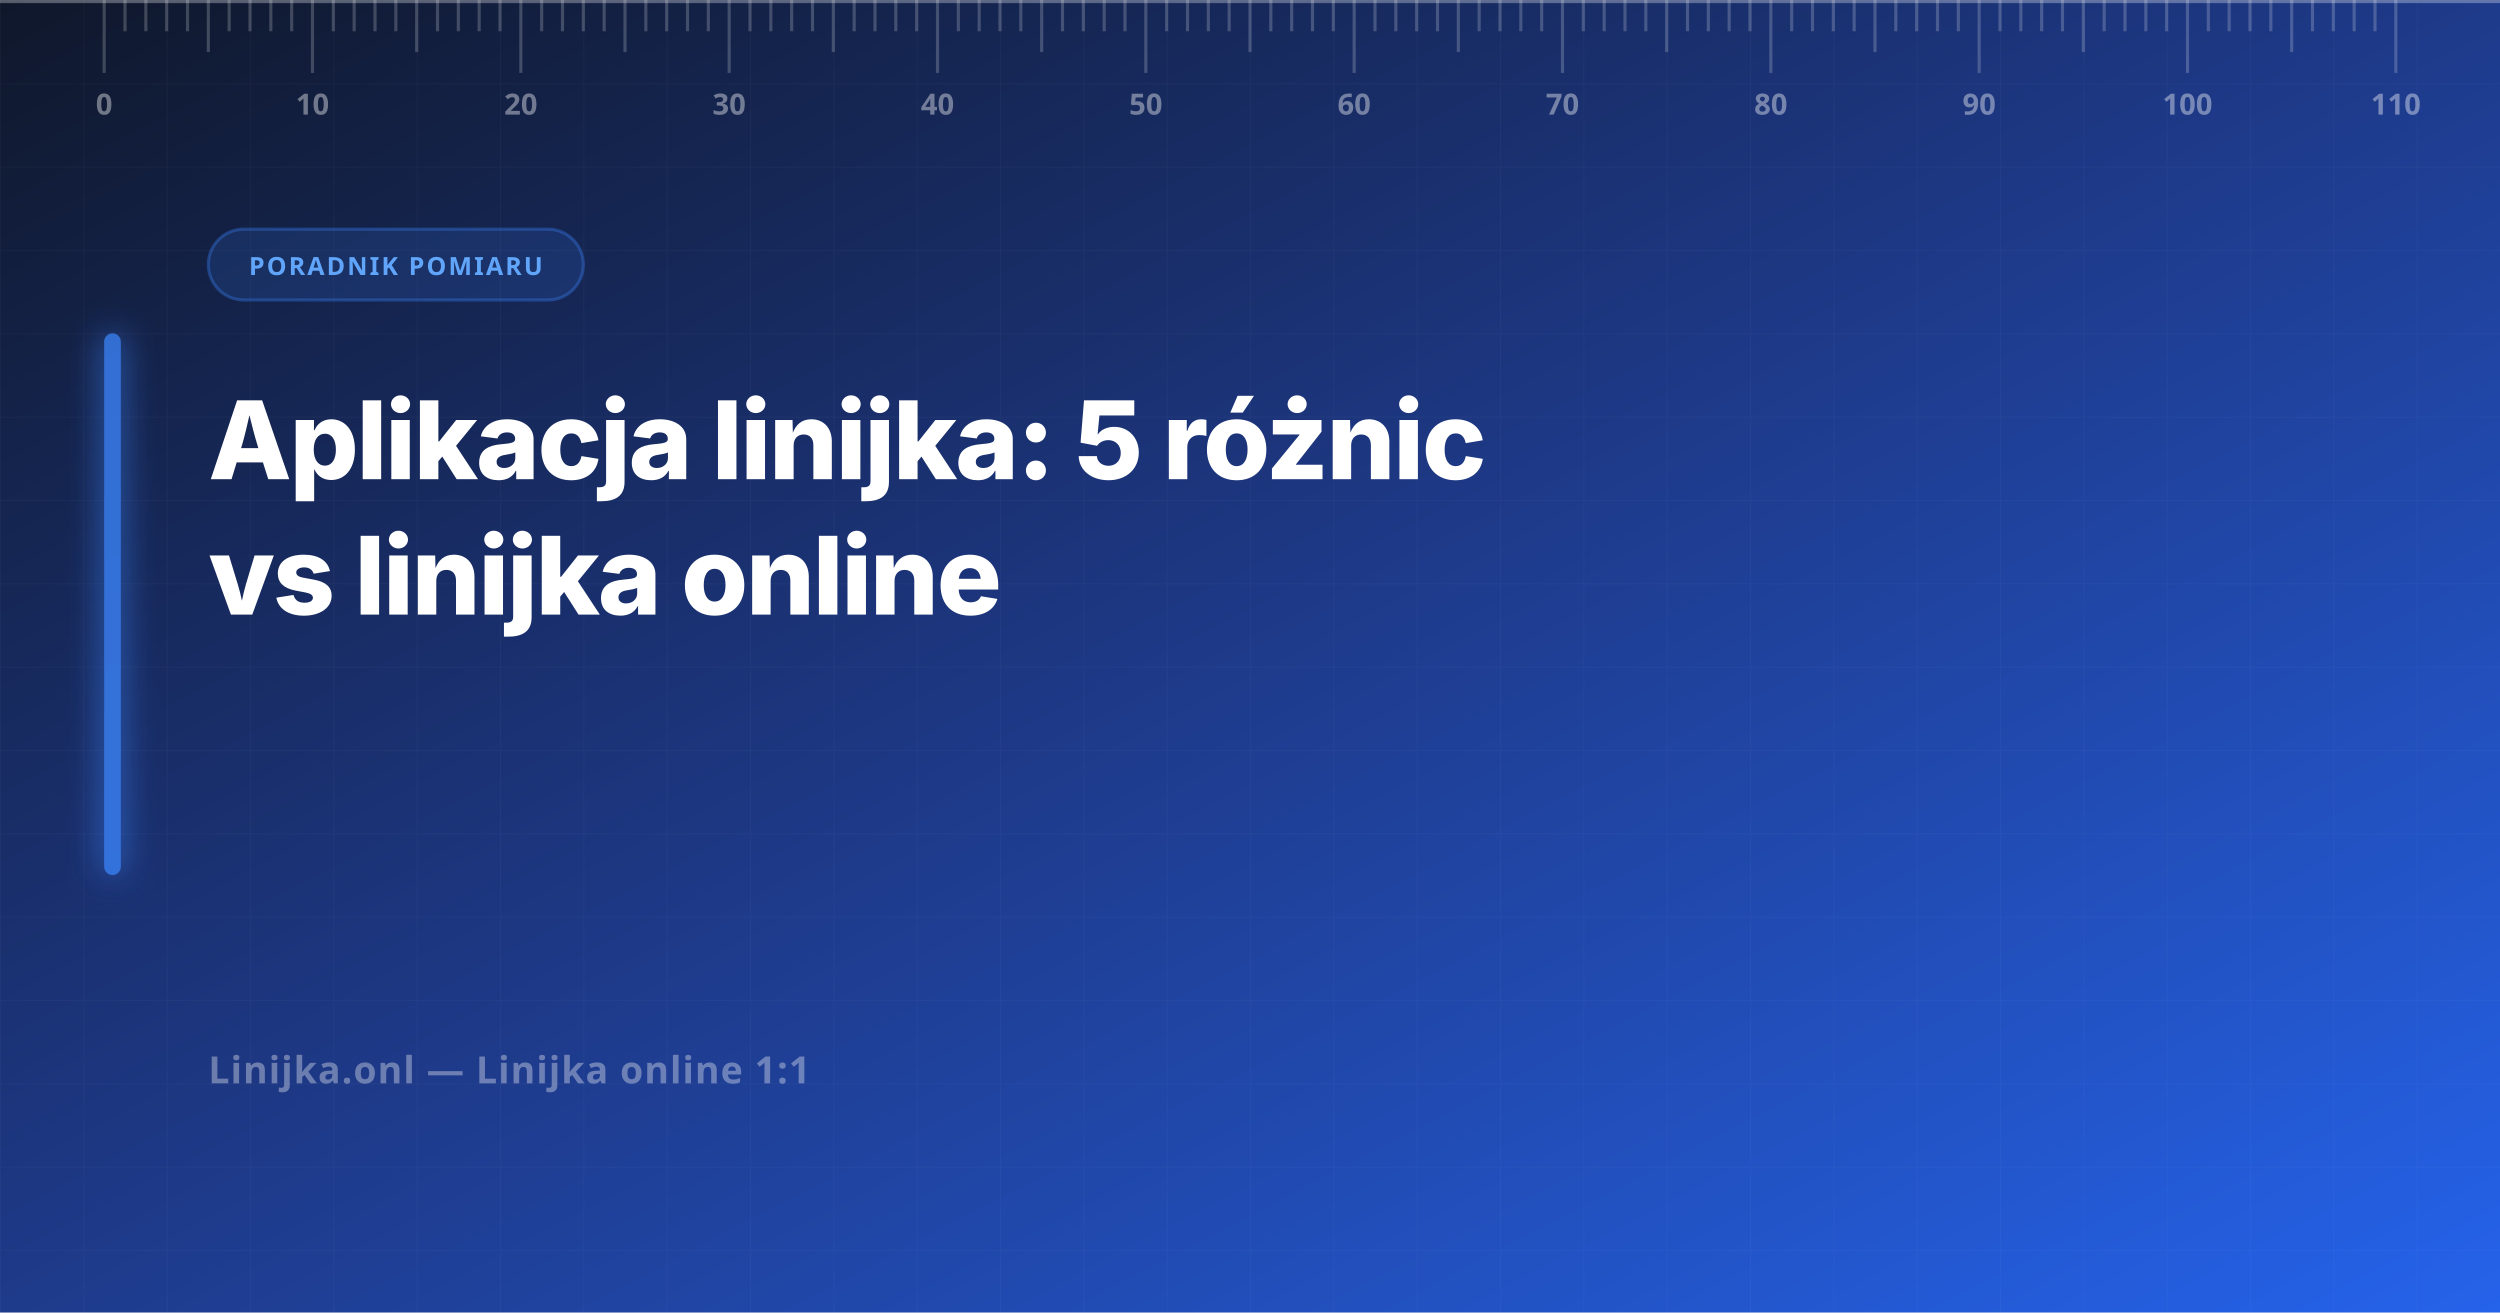
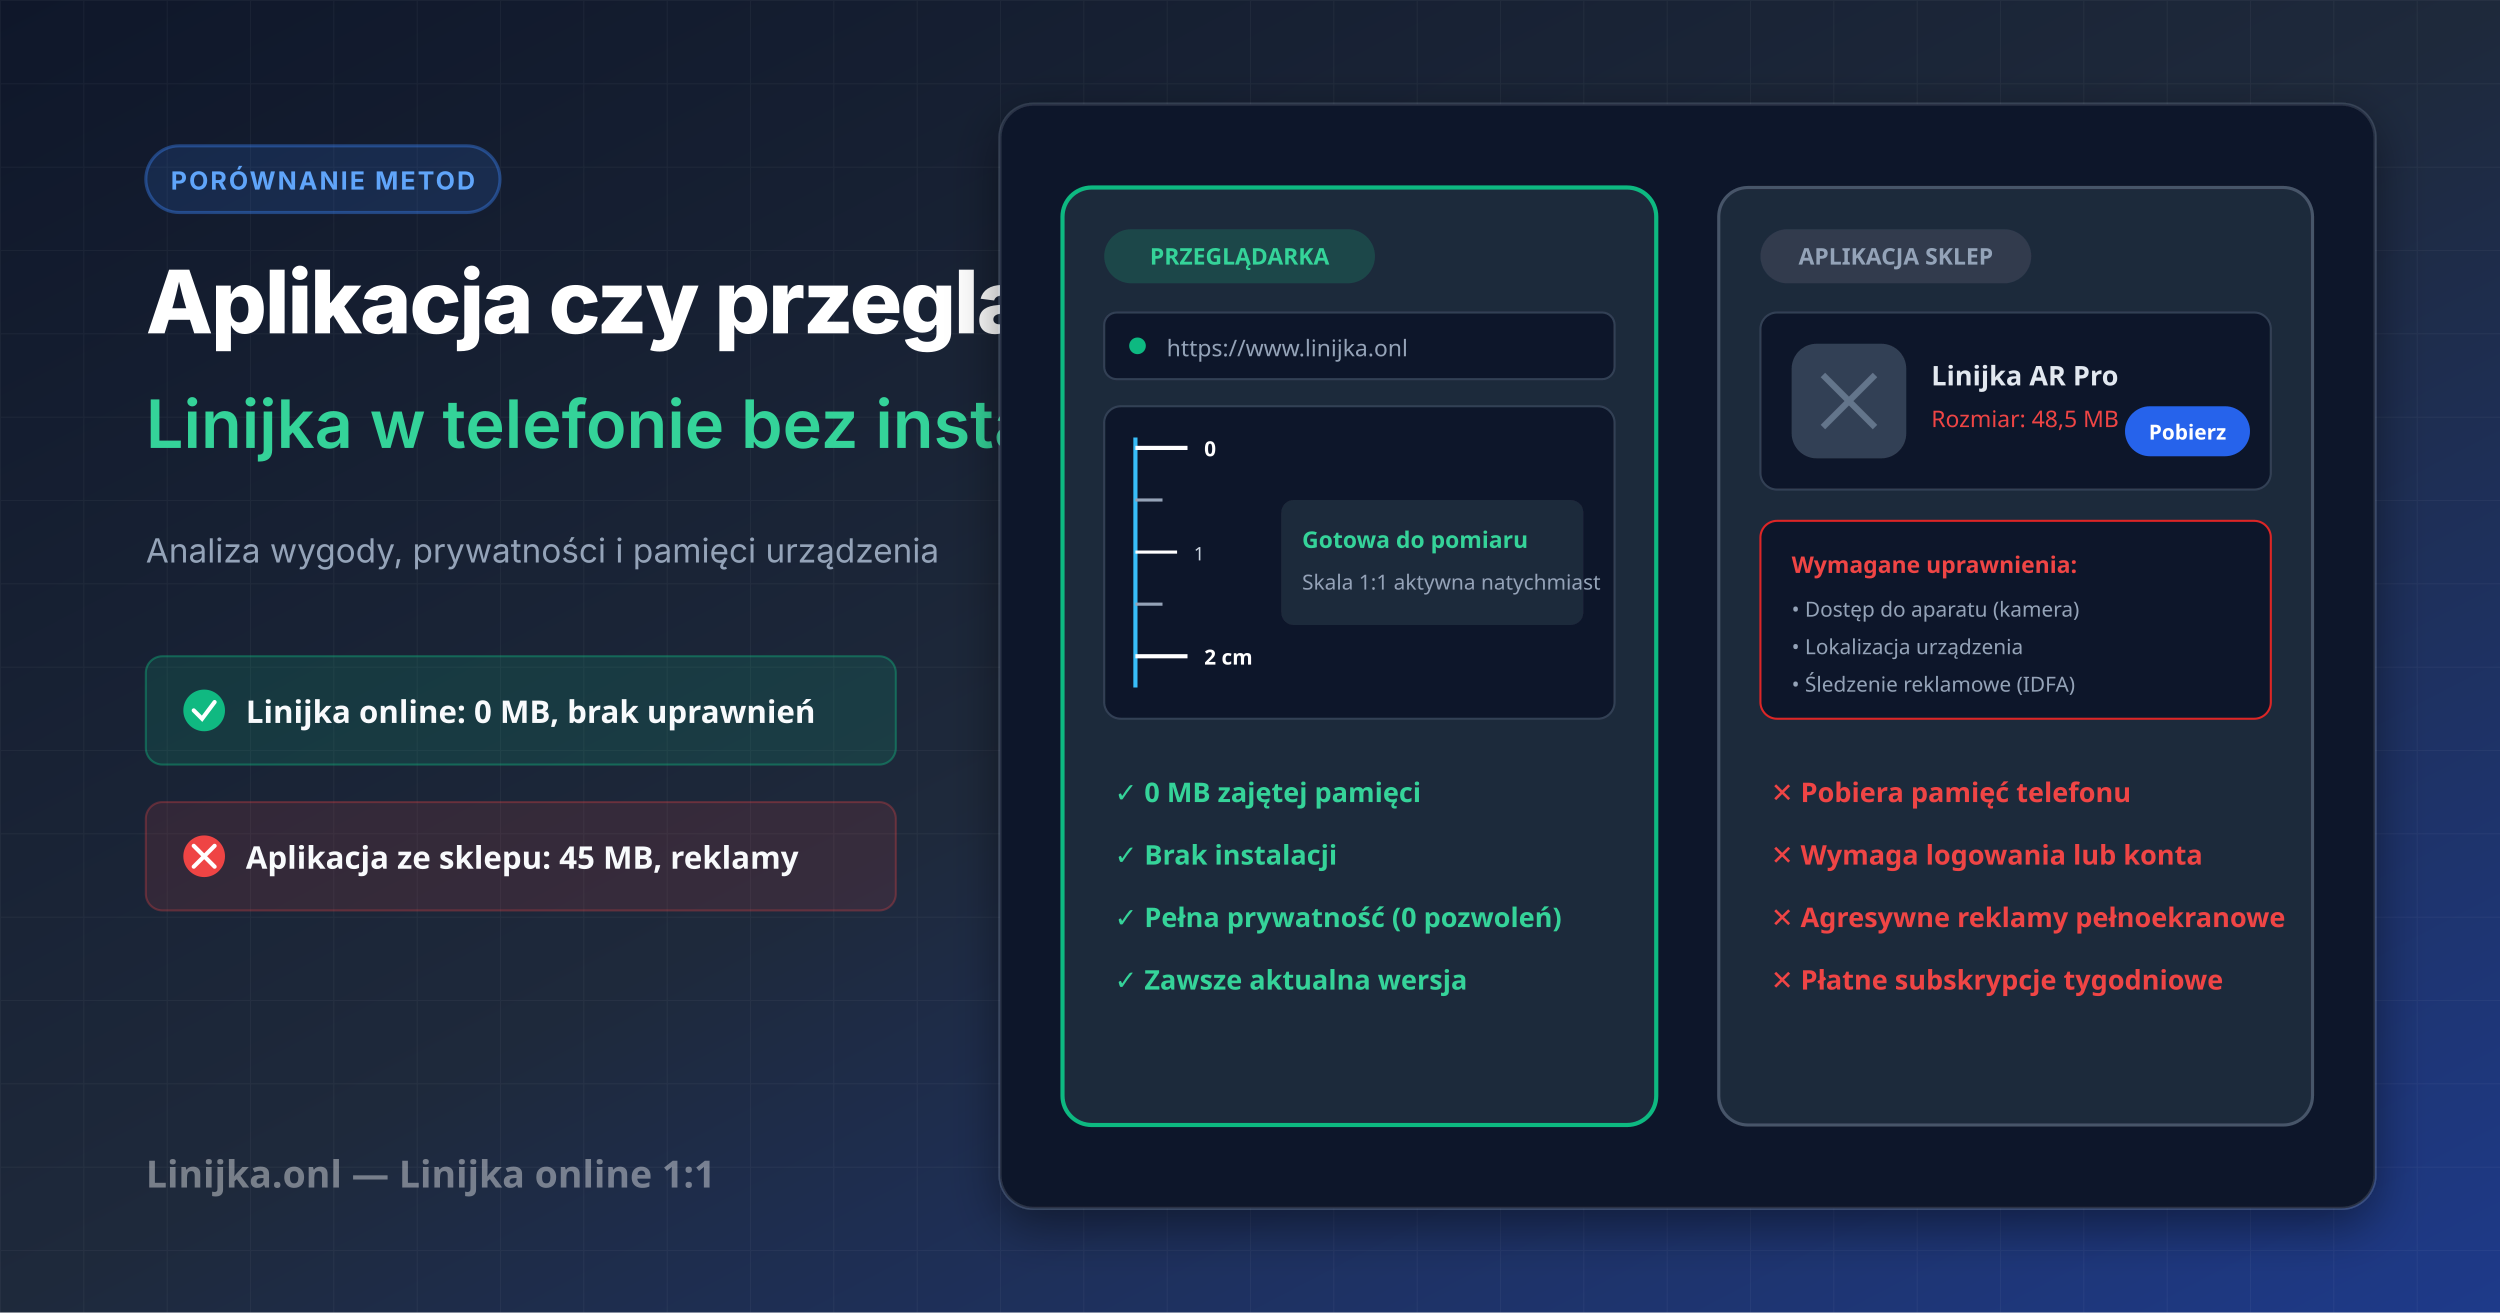
<svg xmlns="http://www.w3.org/2000/svg" viewBox="0 0 1200 630" width="1200" height="630">
  <defs>
-     <linearGradient id="grad" x1="0%" y1="0%" x2="100%" y2="100%">
-       <stop offset="0%" style="stop-color:#0F172A;stop-opacity:1" />
-       <stop offset="50%" style="stop-color:#1E3A8A;stop-opacity:1" />
-       <stop offset="100%" style="stop-color:#2563EB;stop-opacity:1" />
+     <linearGradient id="bg-grad-app" x1="0%" y1="0%" x2="100%" y2="100%">
+       <stop offset="0%" stop-color="#0F172A" />
+       <stop offset="50%" stop-color="#1E293B" />
+       <stop offset="100%" stop-color="#1E3A8A" />
    </linearGradient>
-     <pattern id="grid" width="40" height="40" patternUnits="userSpaceOnUse">
-       <path d="M 40 0 L 0 0 0 40" fill="none" stroke="rgba(255,255,255,0.03)" stroke-width="1" />
+     <pattern id="grid-app" width="40" height="40" patternUnits="userSpaceOnUse">
+       <path d="M 40 0 L 0 0 0 40" fill="none" stroke="rgba(255,255,255,0.04)" stroke-width="1" />
    </pattern>
+     <filter id="shadow-app" x="-10%" y="-10%" width="120%" height="120%">
+       <feDropShadow dx="0" dy="8" stdDeviation="12" flood-color="#000" flood-opacity="0.45" />
+     </filter>
  </defs>
-   <rect width="100%" height="100%" fill="url(#grad)" />
-   <rect width="100%" height="100%" fill="url(#grid)" />
-   <g>
-     <line x1="0" y1="0" x2="1200" y2="0" stroke="rgba(255,255,255,0.3)" stroke-width="3" />
-     <text x="50" y="55" fill="rgba(255,255,255,0.4)" font-family="system-ui, sans-serif" font-size="14" font-weight="600" text-anchor="middle">0</text>
-     <line x1="50" y1="0" x2="50" y2="35" stroke="rgba(255,255,255,0.2)" stroke-width="1.5" />
-     <line x1="60" y1="0" x2="60" y2="15" stroke="rgba(255,255,255,0.2)" stroke-width="1.5" />
-     <line x1="70" y1="0" x2="70" y2="15" stroke="rgba(255,255,255,0.2)" stroke-width="1.5" />
-     <line x1="80" y1="0" x2="80" y2="15" stroke="rgba(255,255,255,0.2)" stroke-width="1.5" />
-     <line x1="90" y1="0" x2="90" y2="15" stroke="rgba(255,255,255,0.2)" stroke-width="1.5" />
-     <line x1="100" y1="0" x2="100" y2="25" stroke="rgba(255,255,255,0.2)" stroke-width="1.5" />
-     <line x1="110" y1="0" x2="110" y2="15" stroke="rgba(255,255,255,0.2)" stroke-width="1.5" />
-     <line x1="120" y1="0" x2="120" y2="15" stroke="rgba(255,255,255,0.2)" stroke-width="1.5" />
-     <line x1="130" y1="0" x2="130" y2="15" stroke="rgba(255,255,255,0.2)" stroke-width="1.5" />
-     <line x1="140" y1="0" x2="140" y2="15" stroke="rgba(255,255,255,0.2)" stroke-width="1.5" />
-     <text x="150" y="55" fill="rgba(255,255,255,0.4)" font-family="system-ui, sans-serif" font-size="14" font-weight="600" text-anchor="middle">10</text>
-     <line x1="150" y1="0" x2="150" y2="35" stroke="rgba(255,255,255,0.2)" stroke-width="1.5" />
-     <line x1="160" y1="0" x2="160" y2="15" stroke="rgba(255,255,255,0.2)" stroke-width="1.5" />
-     <line x1="170" y1="0" x2="170" y2="15" stroke="rgba(255,255,255,0.2)" stroke-width="1.5" />
-     <line x1="180" y1="0" x2="180" y2="15" stroke="rgba(255,255,255,0.2)" stroke-width="1.5" />
-     <line x1="190" y1="0" x2="190" y2="15" stroke="rgba(255,255,255,0.2)" stroke-width="1.5" />
-     <line x1="200" y1="0" x2="200" y2="25" stroke="rgba(255,255,255,0.2)" stroke-width="1.5" />
-     <line x1="210" y1="0" x2="210" y2="15" stroke="rgba(255,255,255,0.2)" stroke-width="1.5" />
-     <line x1="220" y1="0" x2="220" y2="15" stroke="rgba(255,255,255,0.2)" stroke-width="1.5" />
-     <line x1="230" y1="0" x2="230" y2="15" stroke="rgba(255,255,255,0.2)" stroke-width="1.5" />
-     <line x1="240" y1="0" x2="240" y2="15" stroke="rgba(255,255,255,0.2)" stroke-width="1.5" />
-     <text x="250" y="55" fill="rgba(255,255,255,0.4)" font-family="system-ui, sans-serif" font-size="14" font-weight="600" text-anchor="middle">20</text>
-     <line x1="250" y1="0" x2="250" y2="35" stroke="rgba(255,255,255,0.2)" stroke-width="1.5" />
-     <line x1="260" y1="0" x2="260" y2="15" stroke="rgba(255,255,255,0.2)" stroke-width="1.5" />
-     <line x1="270" y1="0" x2="270" y2="15" stroke="rgba(255,255,255,0.2)" stroke-width="1.5" />
-     <line x1="280" y1="0" x2="280" y2="15" stroke="rgba(255,255,255,0.2)" stroke-width="1.5" />
-     <line x1="290" y1="0" x2="290" y2="15" stroke="rgba(255,255,255,0.2)" stroke-width="1.5" />
-     <line x1="300" y1="0" x2="300" y2="25" stroke="rgba(255,255,255,0.2)" stroke-width="1.5" />
-     <line x1="310" y1="0" x2="310" y2="15" stroke="rgba(255,255,255,0.2)" stroke-width="1.5" />
-     <line x1="320" y1="0" x2="320" y2="15" stroke="rgba(255,255,255,0.2)" stroke-width="1.5" />
-     <line x1="330" y1="0" x2="330" y2="15" stroke="rgba(255,255,255,0.2)" stroke-width="1.5" />
-     <line x1="340" y1="0" x2="340" y2="15" stroke="rgba(255,255,255,0.2)" stroke-width="1.5" />
-     <text x="350" y="55" fill="rgba(255,255,255,0.4)" font-family="system-ui, sans-serif" font-size="14" font-weight="600" text-anchor="middle">30</text>
-     <line x1="350" y1="0" x2="350" y2="35" stroke="rgba(255,255,255,0.2)" stroke-width="1.5" />
-     <line x1="360" y1="0" x2="360" y2="15" stroke="rgba(255,255,255,0.2)" stroke-width="1.5" />
-     <line x1="370" y1="0" x2="370" y2="15" stroke="rgba(255,255,255,0.2)" stroke-width="1.5" />
-     <line x1="380" y1="0" x2="380" y2="15" stroke="rgba(255,255,255,0.2)" stroke-width="1.5" />
-     <line x1="390" y1="0" x2="390" y2="15" stroke="rgba(255,255,255,0.2)" stroke-width="1.5" />
-     <line x1="400" y1="0" x2="400" y2="25" stroke="rgba(255,255,255,0.2)" stroke-width="1.5" />
-     <line x1="410" y1="0" x2="410" y2="15" stroke="rgba(255,255,255,0.2)" stroke-width="1.5" />
-     <line x1="420" y1="0" x2="420" y2="15" stroke="rgba(255,255,255,0.2)" stroke-width="1.5" />
-     <line x1="430" y1="0" x2="430" y2="15" stroke="rgba(255,255,255,0.2)" stroke-width="1.5" />
-     <line x1="440" y1="0" x2="440" y2="15" stroke="rgba(255,255,255,0.2)" stroke-width="1.5" />
-     <text x="450" y="55" fill="rgba(255,255,255,0.4)" font-family="system-ui, sans-serif" font-size="14" font-weight="600" text-anchor="middle">40</text>
-     <line x1="450" y1="0" x2="450" y2="35" stroke="rgba(255,255,255,0.2)" stroke-width="1.5" />
-     <line x1="460" y1="0" x2="460" y2="15" stroke="rgba(255,255,255,0.2)" stroke-width="1.5" />
-     <line x1="470" y1="0" x2="470" y2="15" stroke="rgba(255,255,255,0.2)" stroke-width="1.5" />
-     <line x1="480" y1="0" x2="480" y2="15" stroke="rgba(255,255,255,0.2)" stroke-width="1.5" />
-     <line x1="490" y1="0" x2="490" y2="15" stroke="rgba(255,255,255,0.2)" stroke-width="1.5" />
-     <line x1="500" y1="0" x2="500" y2="25" stroke="rgba(255,255,255,0.2)" stroke-width="1.5" />
-     <line x1="510" y1="0" x2="510" y2="15" stroke="rgba(255,255,255,0.2)" stroke-width="1.5" />
-     <line x1="520" y1="0" x2="520" y2="15" stroke="rgba(255,255,255,0.2)" stroke-width="1.5" />
-     <line x1="530" y1="0" x2="530" y2="15" stroke="rgba(255,255,255,0.2)" stroke-width="1.5" />
-     <line x1="540" y1="0" x2="540" y2="15" stroke="rgba(255,255,255,0.2)" stroke-width="1.5" />
-     <text x="550" y="55" fill="rgba(255,255,255,0.4)" font-family="system-ui, sans-serif" font-size="14" font-weight="600" text-anchor="middle">50</text>
-     <line x1="550" y1="0" x2="550" y2="35" stroke="rgba(255,255,255,0.2)" stroke-width="1.5" />
-     <line x1="560" y1="0" x2="560" y2="15" stroke="rgba(255,255,255,0.2)" stroke-width="1.5" />
-     <line x1="570" y1="0" x2="570" y2="15" stroke="rgba(255,255,255,0.2)" stroke-width="1.5" />
-     <line x1="580" y1="0" x2="580" y2="15" stroke="rgba(255,255,255,0.2)" stroke-width="1.5" />
-     <line x1="590" y1="0" x2="590" y2="15" stroke="rgba(255,255,255,0.2)" stroke-width="1.5" />
-     <line x1="600" y1="0" x2="600" y2="25" stroke="rgba(255,255,255,0.2)" stroke-width="1.5" />
-     <line x1="610" y1="0" x2="610" y2="15" stroke="rgba(255,255,255,0.2)" stroke-width="1.5" />
-     <line x1="620" y1="0" x2="620" y2="15" stroke="rgba(255,255,255,0.2)" stroke-width="1.5" />
-     <line x1="630" y1="0" x2="630" y2="15" stroke="rgba(255,255,255,0.2)" stroke-width="1.5" />
-     <line x1="640" y1="0" x2="640" y2="15" stroke="rgba(255,255,255,0.2)" stroke-width="1.5" />
-     <text x="650" y="55" fill="rgba(255,255,255,0.4)" font-family="system-ui, sans-serif" font-size="14" font-weight="600" text-anchor="middle">60</text>
-     <line x1="650" y1="0" x2="650" y2="35" stroke="rgba(255,255,255,0.2)" stroke-width="1.5" />
-     <line x1="660" y1="0" x2="660" y2="15" stroke="rgba(255,255,255,0.2)" stroke-width="1.5" />
-     <line x1="670" y1="0" x2="670" y2="15" stroke="rgba(255,255,255,0.2)" stroke-width="1.5" />
-     <line x1="680" y1="0" x2="680" y2="15" stroke="rgba(255,255,255,0.2)" stroke-width="1.5" />
-     <line x1="690" y1="0" x2="690" y2="15" stroke="rgba(255,255,255,0.2)" stroke-width="1.5" />
-     <line x1="700" y1="0" x2="700" y2="25" stroke="rgba(255,255,255,0.2)" stroke-width="1.5" />
-     <line x1="710" y1="0" x2="710" y2="15" stroke="rgba(255,255,255,0.2)" stroke-width="1.5" />
-     <line x1="720" y1="0" x2="720" y2="15" stroke="rgba(255,255,255,0.2)" stroke-width="1.5" />
-     <line x1="730" y1="0" x2="730" y2="15" stroke="rgba(255,255,255,0.2)" stroke-width="1.5" />
-     <line x1="740" y1="0" x2="740" y2="15" stroke="rgba(255,255,255,0.2)" stroke-width="1.5" />
-     <text x="750" y="55" fill="rgba(255,255,255,0.4)" font-family="system-ui, sans-serif" font-size="14" font-weight="600" text-anchor="middle">70</text>
-     <line x1="750" y1="0" x2="750" y2="35" stroke="rgba(255,255,255,0.2)" stroke-width="1.5" />
-     <line x1="760" y1="0" x2="760" y2="15" stroke="rgba(255,255,255,0.2)" stroke-width="1.5" />
-     <line x1="770" y1="0" x2="770" y2="15" stroke="rgba(255,255,255,0.2)" stroke-width="1.5" />
-     <line x1="780" y1="0" x2="780" y2="15" stroke="rgba(255,255,255,0.2)" stroke-width="1.5" />
-     <line x1="790" y1="0" x2="790" y2="15" stroke="rgba(255,255,255,0.2)" stroke-width="1.5" />
-     <line x1="800" y1="0" x2="800" y2="25" stroke="rgba(255,255,255,0.2)" stroke-width="1.5" />
-     <line x1="810" y1="0" x2="810" y2="15" stroke="rgba(255,255,255,0.2)" stroke-width="1.5" />
-     <line x1="820" y1="0" x2="820" y2="15" stroke="rgba(255,255,255,0.2)" stroke-width="1.5" />
-     <line x1="830" y1="0" x2="830" y2="15" stroke="rgba(255,255,255,0.2)" stroke-width="1.5" />
-     <line x1="840" y1="0" x2="840" y2="15" stroke="rgba(255,255,255,0.2)" stroke-width="1.5" />
-     <text x="850" y="55" fill="rgba(255,255,255,0.4)" font-family="system-ui, sans-serif" font-size="14" font-weight="600" text-anchor="middle">80</text>
-     <line x1="850" y1="0" x2="850" y2="35" stroke="rgba(255,255,255,0.2)" stroke-width="1.5" />
-     <line x1="860" y1="0" x2="860" y2="15" stroke="rgba(255,255,255,0.2)" stroke-width="1.5" />
-     <line x1="870" y1="0" x2="870" y2="15" stroke="rgba(255,255,255,0.2)" stroke-width="1.5" />
-     <line x1="880" y1="0" x2="880" y2="15" stroke="rgba(255,255,255,0.2)" stroke-width="1.5" />
-     <line x1="890" y1="0" x2="890" y2="15" stroke="rgba(255,255,255,0.2)" stroke-width="1.5" />
-     <line x1="900" y1="0" x2="900" y2="25" stroke="rgba(255,255,255,0.2)" stroke-width="1.5" />
-     <line x1="910" y1="0" x2="910" y2="15" stroke="rgba(255,255,255,0.2)" stroke-width="1.5" />
-     <line x1="920" y1="0" x2="920" y2="15" stroke="rgba(255,255,255,0.2)" stroke-width="1.5" />
-     <line x1="930" y1="0" x2="930" y2="15" stroke="rgba(255,255,255,0.2)" stroke-width="1.5" />
-     <line x1="940" y1="0" x2="940" y2="15" stroke="rgba(255,255,255,0.2)" stroke-width="1.5" />
-     <text x="950" y="55" fill="rgba(255,255,255,0.4)" font-family="system-ui, sans-serif" font-size="14" font-weight="600" text-anchor="middle">90</text>
-     <line x1="950" y1="0" x2="950" y2="35" stroke="rgba(255,255,255,0.2)" stroke-width="1.5" />
-     <line x1="960" y1="0" x2="960" y2="15" stroke="rgba(255,255,255,0.2)" stroke-width="1.5" />
-     <line x1="970" y1="0" x2="970" y2="15" stroke="rgba(255,255,255,0.2)" stroke-width="1.5" />
-     <line x1="980" y1="0" x2="980" y2="15" stroke="rgba(255,255,255,0.2)" stroke-width="1.5" />
-     <line x1="990" y1="0" x2="990" y2="15" stroke="rgba(255,255,255,0.2)" stroke-width="1.5" />
-     <line x1="1000" y1="0" x2="1000" y2="25" stroke="rgba(255,255,255,0.2)" stroke-width="1.5" />
-     <line x1="1010" y1="0" x2="1010" y2="15" stroke="rgba(255,255,255,0.2)" stroke-width="1.5" />
-     <line x1="1020" y1="0" x2="1020" y2="15" stroke="rgba(255,255,255,0.2)" stroke-width="1.5" />
-     <line x1="1030" y1="0" x2="1030" y2="15" stroke="rgba(255,255,255,0.2)" stroke-width="1.5" />
-     <line x1="1040" y1="0" x2="1040" y2="15" stroke="rgba(255,255,255,0.2)" stroke-width="1.5" />
-     <text x="1050" y="55" fill="rgba(255,255,255,0.4)" font-family="system-ui, sans-serif" font-size="14" font-weight="600" text-anchor="middle">100</text>
-     <line x1="1050" y1="0" x2="1050" y2="35" stroke="rgba(255,255,255,0.2)" stroke-width="1.5" />
-     <line x1="1060" y1="0" x2="1060" y2="15" stroke="rgba(255,255,255,0.2)" stroke-width="1.5" />
-     <line x1="1070" y1="0" x2="1070" y2="15" stroke="rgba(255,255,255,0.2)" stroke-width="1.5" />
-     <line x1="1080" y1="0" x2="1080" y2="15" stroke="rgba(255,255,255,0.2)" stroke-width="1.5" />
-     <line x1="1090" y1="0" x2="1090" y2="15" stroke="rgba(255,255,255,0.2)" stroke-width="1.5" />
-     <line x1="1100" y1="0" x2="1100" y2="25" stroke="rgba(255,255,255,0.2)" stroke-width="1.5" />
-     <line x1="1110" y1="0" x2="1110" y2="15" stroke="rgba(255,255,255,0.2)" stroke-width="1.5" />
-     <line x1="1120" y1="0" x2="1120" y2="15" stroke="rgba(255,255,255,0.2)" stroke-width="1.5" />
-     <line x1="1130" y1="0" x2="1130" y2="15" stroke="rgba(255,255,255,0.2)" stroke-width="1.5" />
-     <line x1="1140" y1="0" x2="1140" y2="15" stroke="rgba(255,255,255,0.2)" stroke-width="1.5" />
-     <text x="1150" y="55" fill="rgba(255,255,255,0.4)" font-family="system-ui, sans-serif" font-size="14" font-weight="600" text-anchor="middle">110</text>
-     <line x1="1150" y1="0" x2="1150" y2="35" stroke="rgba(255,255,255,0.2)" stroke-width="1.5" />
+   <rect width="100%" height="100%" fill="url(#bg-grad-app)" />
+   <rect width="100%" height="100%" fill="url(#grid-app)" />
+   <rect x="70" y="70" width="170" height="32" rx="16" fill="rgba(59, 130, 246, 0.15)" stroke="rgba(59, 130, 246, 0.4)" stroke-width="1.5" />
+   <text x="155" y="91" fill="#60A5FA" font-family="system-ui, -apple-system, sans-serif" font-size="12" font-weight="700" letter-spacing="1px" text-anchor="middle">PORÓWNANIE METOD</text>
+   <text x="70" y="160" fill="#FFFFFF" font-family="system-ui, -apple-system, sans-serif" font-size="42" font-weight="800" letter-spacing="-1px">Aplikacja czy przeglądarka?</text>
+   <text x="70" y="215" fill="#34D399" font-family="system-ui, -apple-system, sans-serif" font-size="32" font-weight="600">Linijka w telefonie bez instalacji</text>
+   <text x="70" y="270" fill="#94A3B8" font-family="system-ui, -apple-system, sans-serif" font-size="16" font-weight="400">Analiza wygody, prywatności i pamięci urządzenia</text>
+   <g transform="translate(70, 315)">
+     <rect width="360" height="52" rx="8" fill="rgba(16, 185, 129, 0.15)" stroke="rgba(16, 185, 129, 0.4)" />
+     <circle cx="28" cy="26" r="10" fill="#10B981" />
+     <path d="M 23 26 L 27 30 L 33 22" fill="none" stroke="#FFFFFF" stroke-width="2" stroke-linecap="round" />
+     <text x="48" y="32" fill="#F8FAFC" font-family="system-ui, sans-serif" font-size="15" font-weight="700">Linijka online: 0 MB, brak uprawnień</text>
  </g>
-   <rect x="50" y="160" width="8" height="260" rx="4" fill="#3B82F6" opacity="0.8" style="filter: drop-shadow(0px 0px 8px #3B82F6);" />
-   <rect x="100" y="110" width="180" height="34" rx="17" fill="rgba(59, 130, 246, 0.15)" stroke="rgba(59, 130, 246, 0.35)" stroke-width="1.5" />
-   <text x="190" y="132" fill="#60A5FA" font-family="system-ui, sans-serif" font-size="12" font-weight="700" letter-spacing="1px" text-anchor="middle">PORADNIK POMIARU</text>
-   <g>
-     <text x="100" y="230" fill="#FFFFFF" font-family="system-ui, -apple-system, sans-serif" font-size="52" font-weight="800" letter-spacing="-1px">Aplikacja linijka: 5 różnic</text>
-     <text x="100" y="295" fill="#FFFFFF" font-family="system-ui, -apple-system, sans-serif" font-size="52" font-weight="800" letter-spacing="-1px">vs linijka online</text>
+   <g transform="translate(70, 385)">
+     <rect width="360" height="52" rx="8" fill="rgba(239, 68, 68, 0.12)" stroke="rgba(239, 68, 68, 0.3)" />
+     <circle cx="28" cy="26" r="10" fill="#EF4444" />
+     <line x1="23" y1="21" x2="33" y2="31" stroke="#FFFFFF" stroke-width="2" stroke-linecap="round" />
+     <line x1="33" y1="21" x2="23" y2="31" stroke="#FFFFFF" stroke-width="2" stroke-linecap="round" />
+     <text x="48" y="32" fill="#F8FAFC" font-family="system-ui, sans-serif" font-size="15" font-weight="600">Aplikacja ze sklepu: 45 MB, reklamy</text>
  </g>
-   <text x="100" y="520" fill="rgba(255,255,255,0.35)" font-family="system-ui, sans-serif" font-size="18" font-weight="600" letter-spacing="0.5px">Linijka.onl — Linijka online 1:1</text>
+   <text x="70" y="570" fill="rgba(255,255,255,0.4)" font-family="system-ui, sans-serif" font-size="18" font-weight="600">Linijka.onl — Linijka online 1:1</text>
+   <g transform="translate(480, 50)" filter="url(#shadow-app)">
+     <rect width="660" height="530" rx="16" fill="#0F172A" stroke="rgba(148, 163, 184, 0.2)" stroke-width="1.5" />
+     <g transform="translate(30, 40)">
+       <rect width="285" height="450" rx="14" fill="#1E293B" stroke="#10B981" stroke-width="2" />
+       <rect x="20" y="20" width="130" height="26" rx="13" fill="rgba(16, 185, 129, 0.2)" />
+       <text x="85" y="37" fill="#34D399" font-family="system-ui, sans-serif" font-size="11" font-weight="800" text-anchor="middle">PRZEGLĄDARKA</text>
+       <g transform="translate(20, 60)">
+         <rect width="245" height="32" rx="6" fill="#0F172A" stroke="#334155" />
+         <circle cx="16" cy="16" r="4" fill="#10B981" />
+         <text x="30" y="21" fill="#94A3B8" font-family="system-ui, sans-serif" font-size="11">https://www.linijka.onl</text>
+       </g>
+       <g transform="translate(20, 105)">
+         <rect width="245" height="150" rx="8" fill="#0F172A" stroke="#334155" />
+         <line x1="15" y1="15" x2="15" y2="135" stroke="#38BDF8" stroke-width="2" />
+         <line x1="15" y1="20" x2="40" y2="20" stroke="#FFFFFF" stroke-width="2" />
+         <text x="48" y="24" fill="#FFFFFF" font-family="system-ui, sans-serif" font-size="10" font-weight="700">0</text>
+         <line x1="15" y1="45" x2="28" y2="45" stroke="#94A3B8" stroke-width="1.5" />
+         <line x1="15" y1="70" x2="35" y2="70" stroke="#FFFFFF" stroke-width="1.5" />
+         <text x="43" y="74" fill="#CBD5E1" font-family="system-ui, sans-serif" font-size="9">1</text>
+         <line x1="15" y1="95" x2="28" y2="95" stroke="#94A3B8" stroke-width="1.5" />
+         <line x1="15" y1="120" x2="40" y2="120" stroke="#FFFFFF" stroke-width="2" />
+         <text x="48" y="124" fill="#FFFFFF" font-family="system-ui, sans-serif" font-size="10" font-weight="700">2 cm</text>
+         <rect x="85" y="45" width="145" height="60" rx="6" fill="#1E293B" />
+         <text x="95" y="68" fill="#34D399" font-family="system-ui, sans-serif" font-size="11" font-weight="700">Gotowa do pomiaru</text>
+         <text x="95" y="88" fill="#94A3B8" font-family="system-ui, sans-serif" font-size="10">Skala 1:1 aktywna natychmiast</text>
+       </g>
+       <g transform="translate(25, 275)">
+         <text x="0" y="20" fill="#34D399" font-family="system-ui, sans-serif" font-size="13" font-weight="700">✓ 0 MB zajętej pamięci</text>
+         <text x="0" y="50" fill="#34D399" font-family="system-ui, sans-serif" font-size="13" font-weight="700">✓ Brak instalacji</text>
+         <text x="0" y="80" fill="#34D399" font-family="system-ui, sans-serif" font-size="13" font-weight="700">✓ Pełna prywatność (0 pozwoleń)</text>
+         <text x="0" y="110" fill="#34D399" font-family="system-ui, sans-serif" font-size="13" font-weight="700">✓ Zawsze aktualna wersja</text>
+       </g>
+     </g>
+     <g transform="translate(345, 40)">
+       <rect width="285" height="450" rx="14" fill="#1E293B" stroke="#475569" stroke-width="1.5" />
+       <rect x="20" y="20" width="130" height="26" rx="13" fill="rgba(148, 163, 184, 0.15)" />
+       <text x="85" y="37" fill="#94A3B8" font-family="system-ui, sans-serif" font-size="11" font-weight="800" text-anchor="middle">APLIKACJA SKLEP</text>
+       <g transform="translate(20, 60)">
+         <rect width="245" height="85" rx="8" fill="#0F172A" stroke="#334155" />
+         <rect x="15" y="15" width="55" height="55" rx="12" fill="#334155" />
+         <path d="M 30 30 L 55 55 M 30 55 L 55 30" stroke="#64748B" stroke-width="3" />
+         <text x="82" y="35" fill="#E2E8F0" font-family="system-ui, sans-serif" font-size="13" font-weight="700">Linijka AR Pro</text>
+         <text x="82" y="55" fill="#EF4444" font-family="system-ui, sans-serif" font-size="11">Rozmiar: 48,5 MB</text>
+         <rect x="175" y="45" width="60" height="24" rx="12" fill="#2563EB" />
+         <text x="205" y="61" fill="#FFFFFF" font-family="system-ui, sans-serif" font-size="10" font-weight="700" text-anchor="middle">Pobierz</text>
+       </g>
+       <g transform="translate(20, 160)">
+         <rect width="245" height="95" rx="8" fill="#0F172A" stroke="#DC2626" stroke-width="1" />
+         <text x="15" y="25" fill="#EF4444" font-family="system-ui, sans-serif" font-size="11" font-weight="800">Wymagane uprawnienia:</text>
+         <text x="15" y="46" fill="#94A3B8" font-family="system-ui, sans-serif" font-size="10">• Dostęp do aparatu (kamera)</text>
+         <text x="15" y="64" fill="#94A3B8" font-family="system-ui, sans-serif" font-size="10">• Lokalizacja urządzenia</text>
+         <text x="15" y="82" fill="#94A3B8" font-family="system-ui, sans-serif" font-size="10">• Śledzenie reklamowe (IDFA)</text>
+       </g>
+       <g transform="translate(25, 275)">
+         <text x="0" y="20" fill="#EF4444" font-family="system-ui, sans-serif" font-size="13" font-weight="700">✕ Pobiera pamięć telefonu</text>
+         <text x="0" y="50" fill="#EF4444" font-family="system-ui, sans-serif" font-size="13" font-weight="700">✕ Wymaga logowania lub konta</text>
+         <text x="0" y="80" fill="#EF4444" font-family="system-ui, sans-serif" font-size="13" font-weight="700">✕ Agresywne reklamy pełnoekranowe</text>
+         <text x="0" y="110" fill="#EF4444" font-family="system-ui, sans-serif" font-size="13" font-weight="700">✕ Płatne subskrypcje tygodniowe</text>
+       </g>
+     </g>
+   </g>
</svg>
